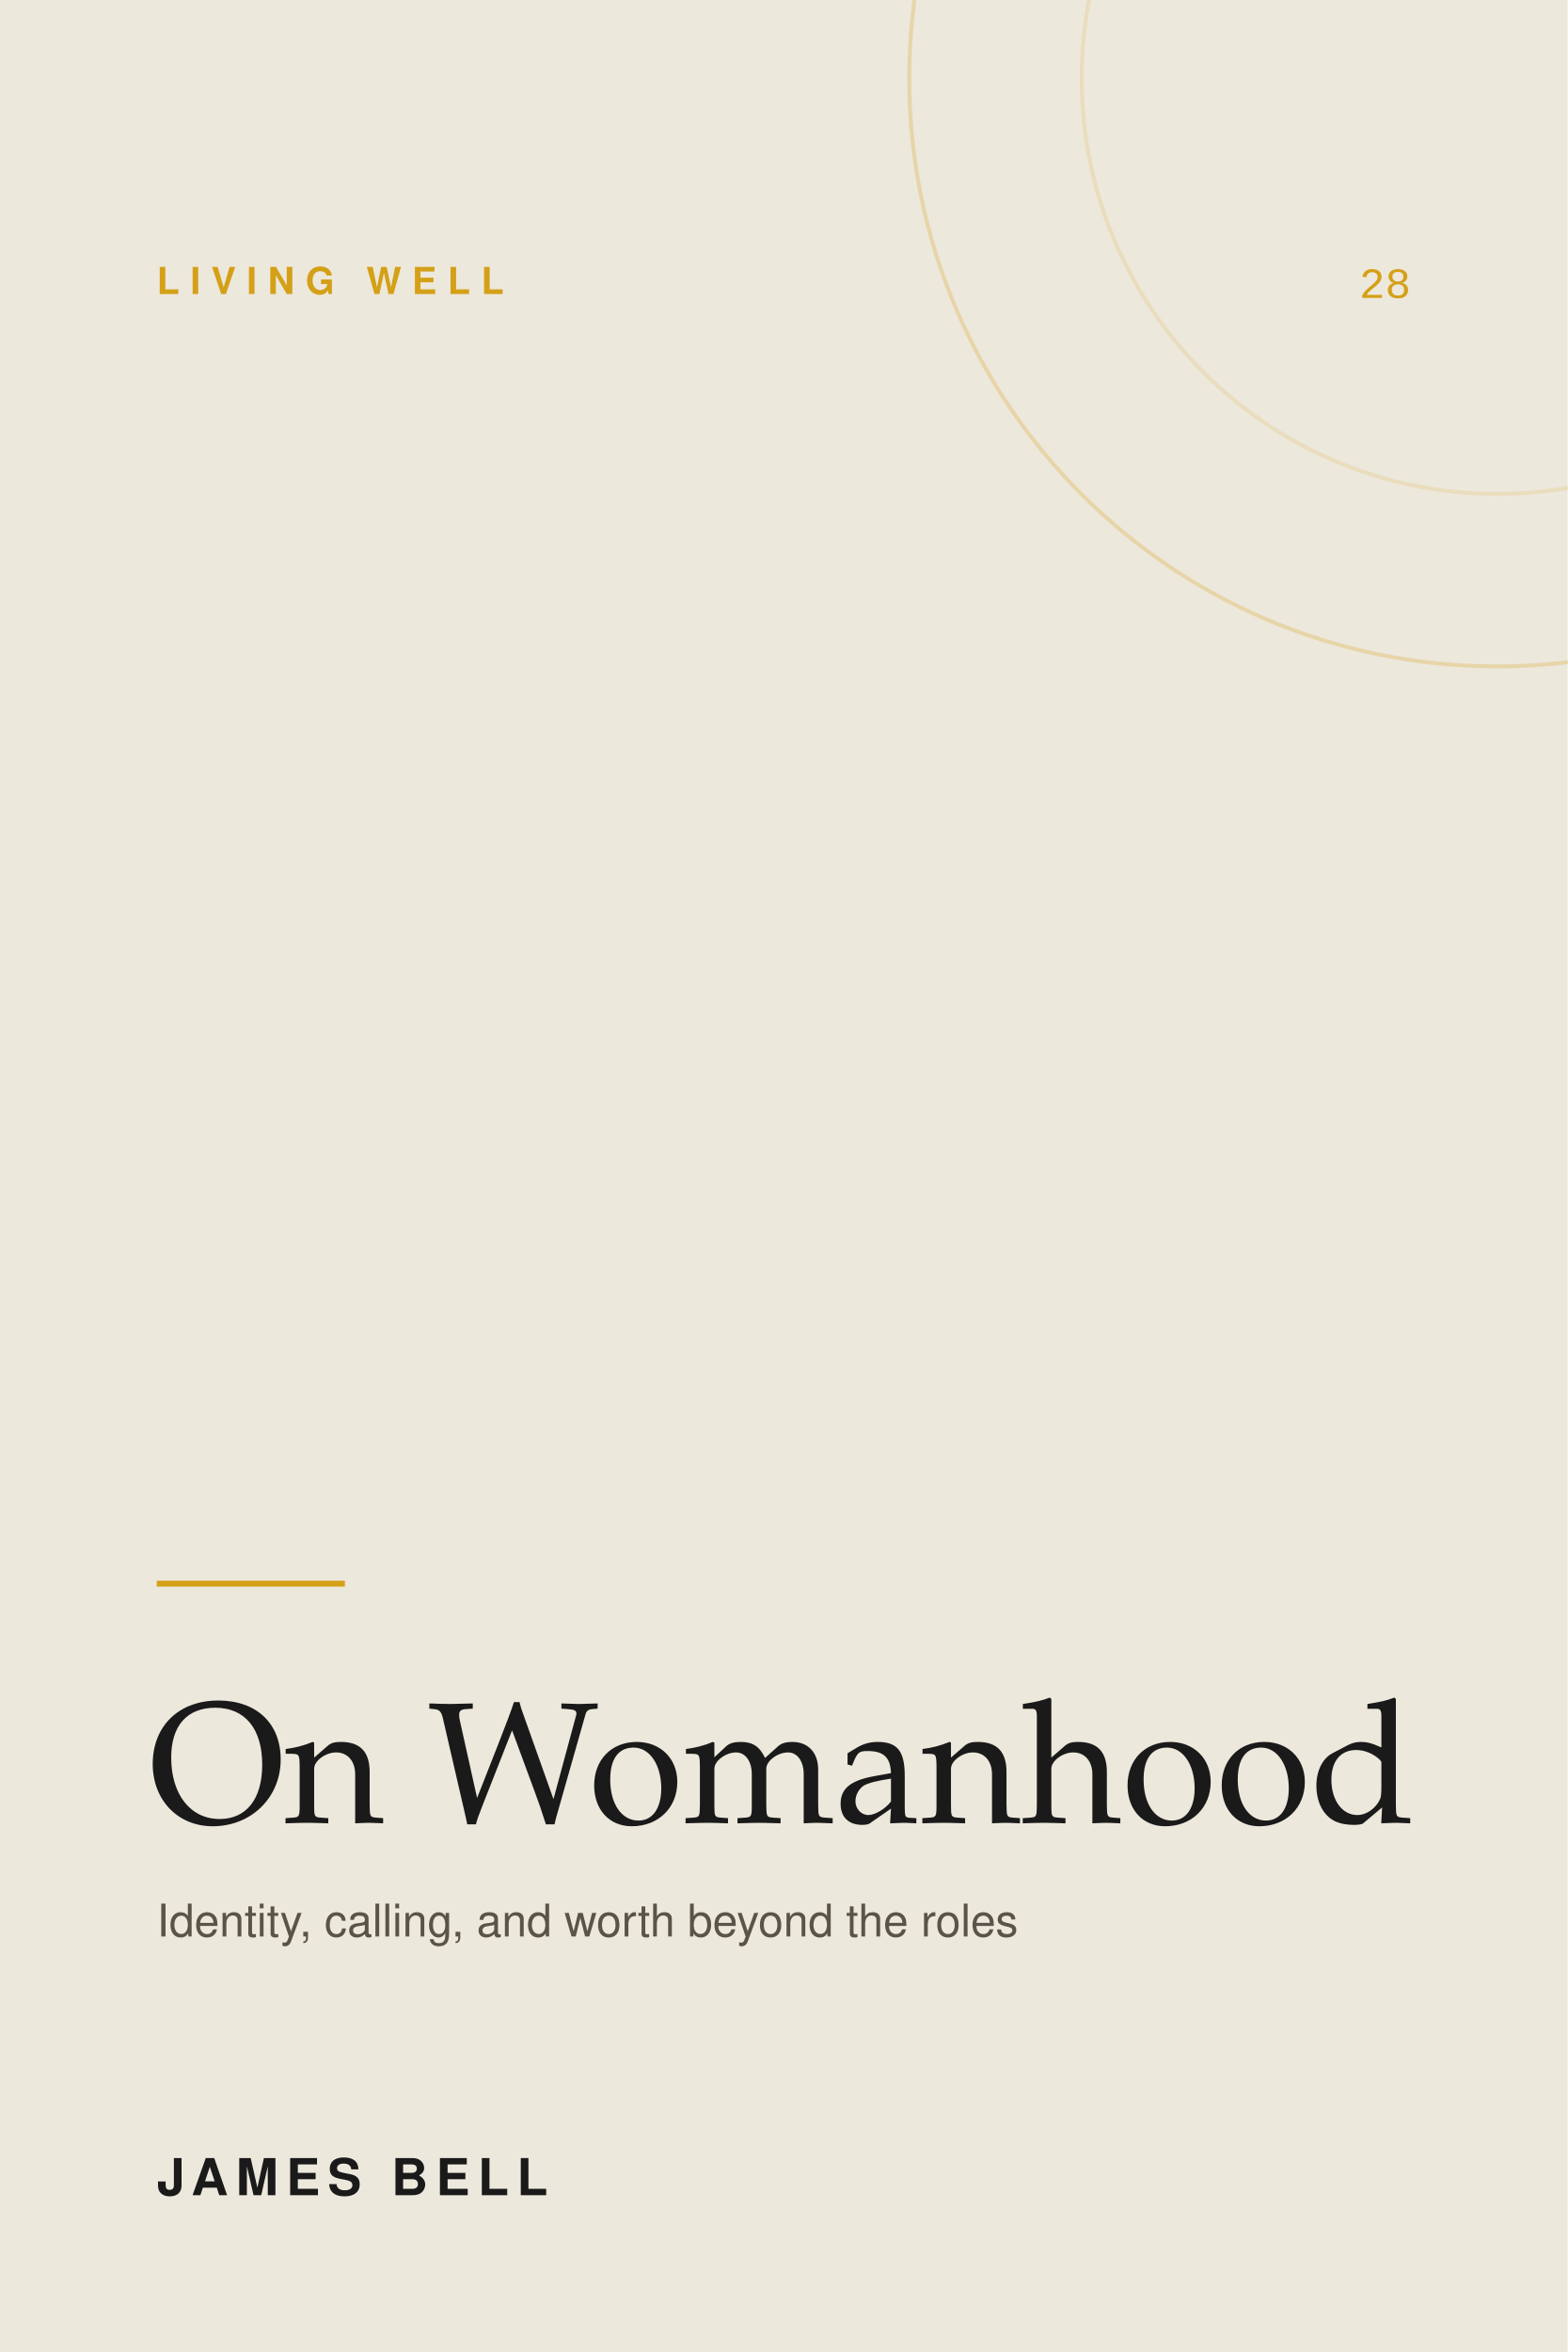
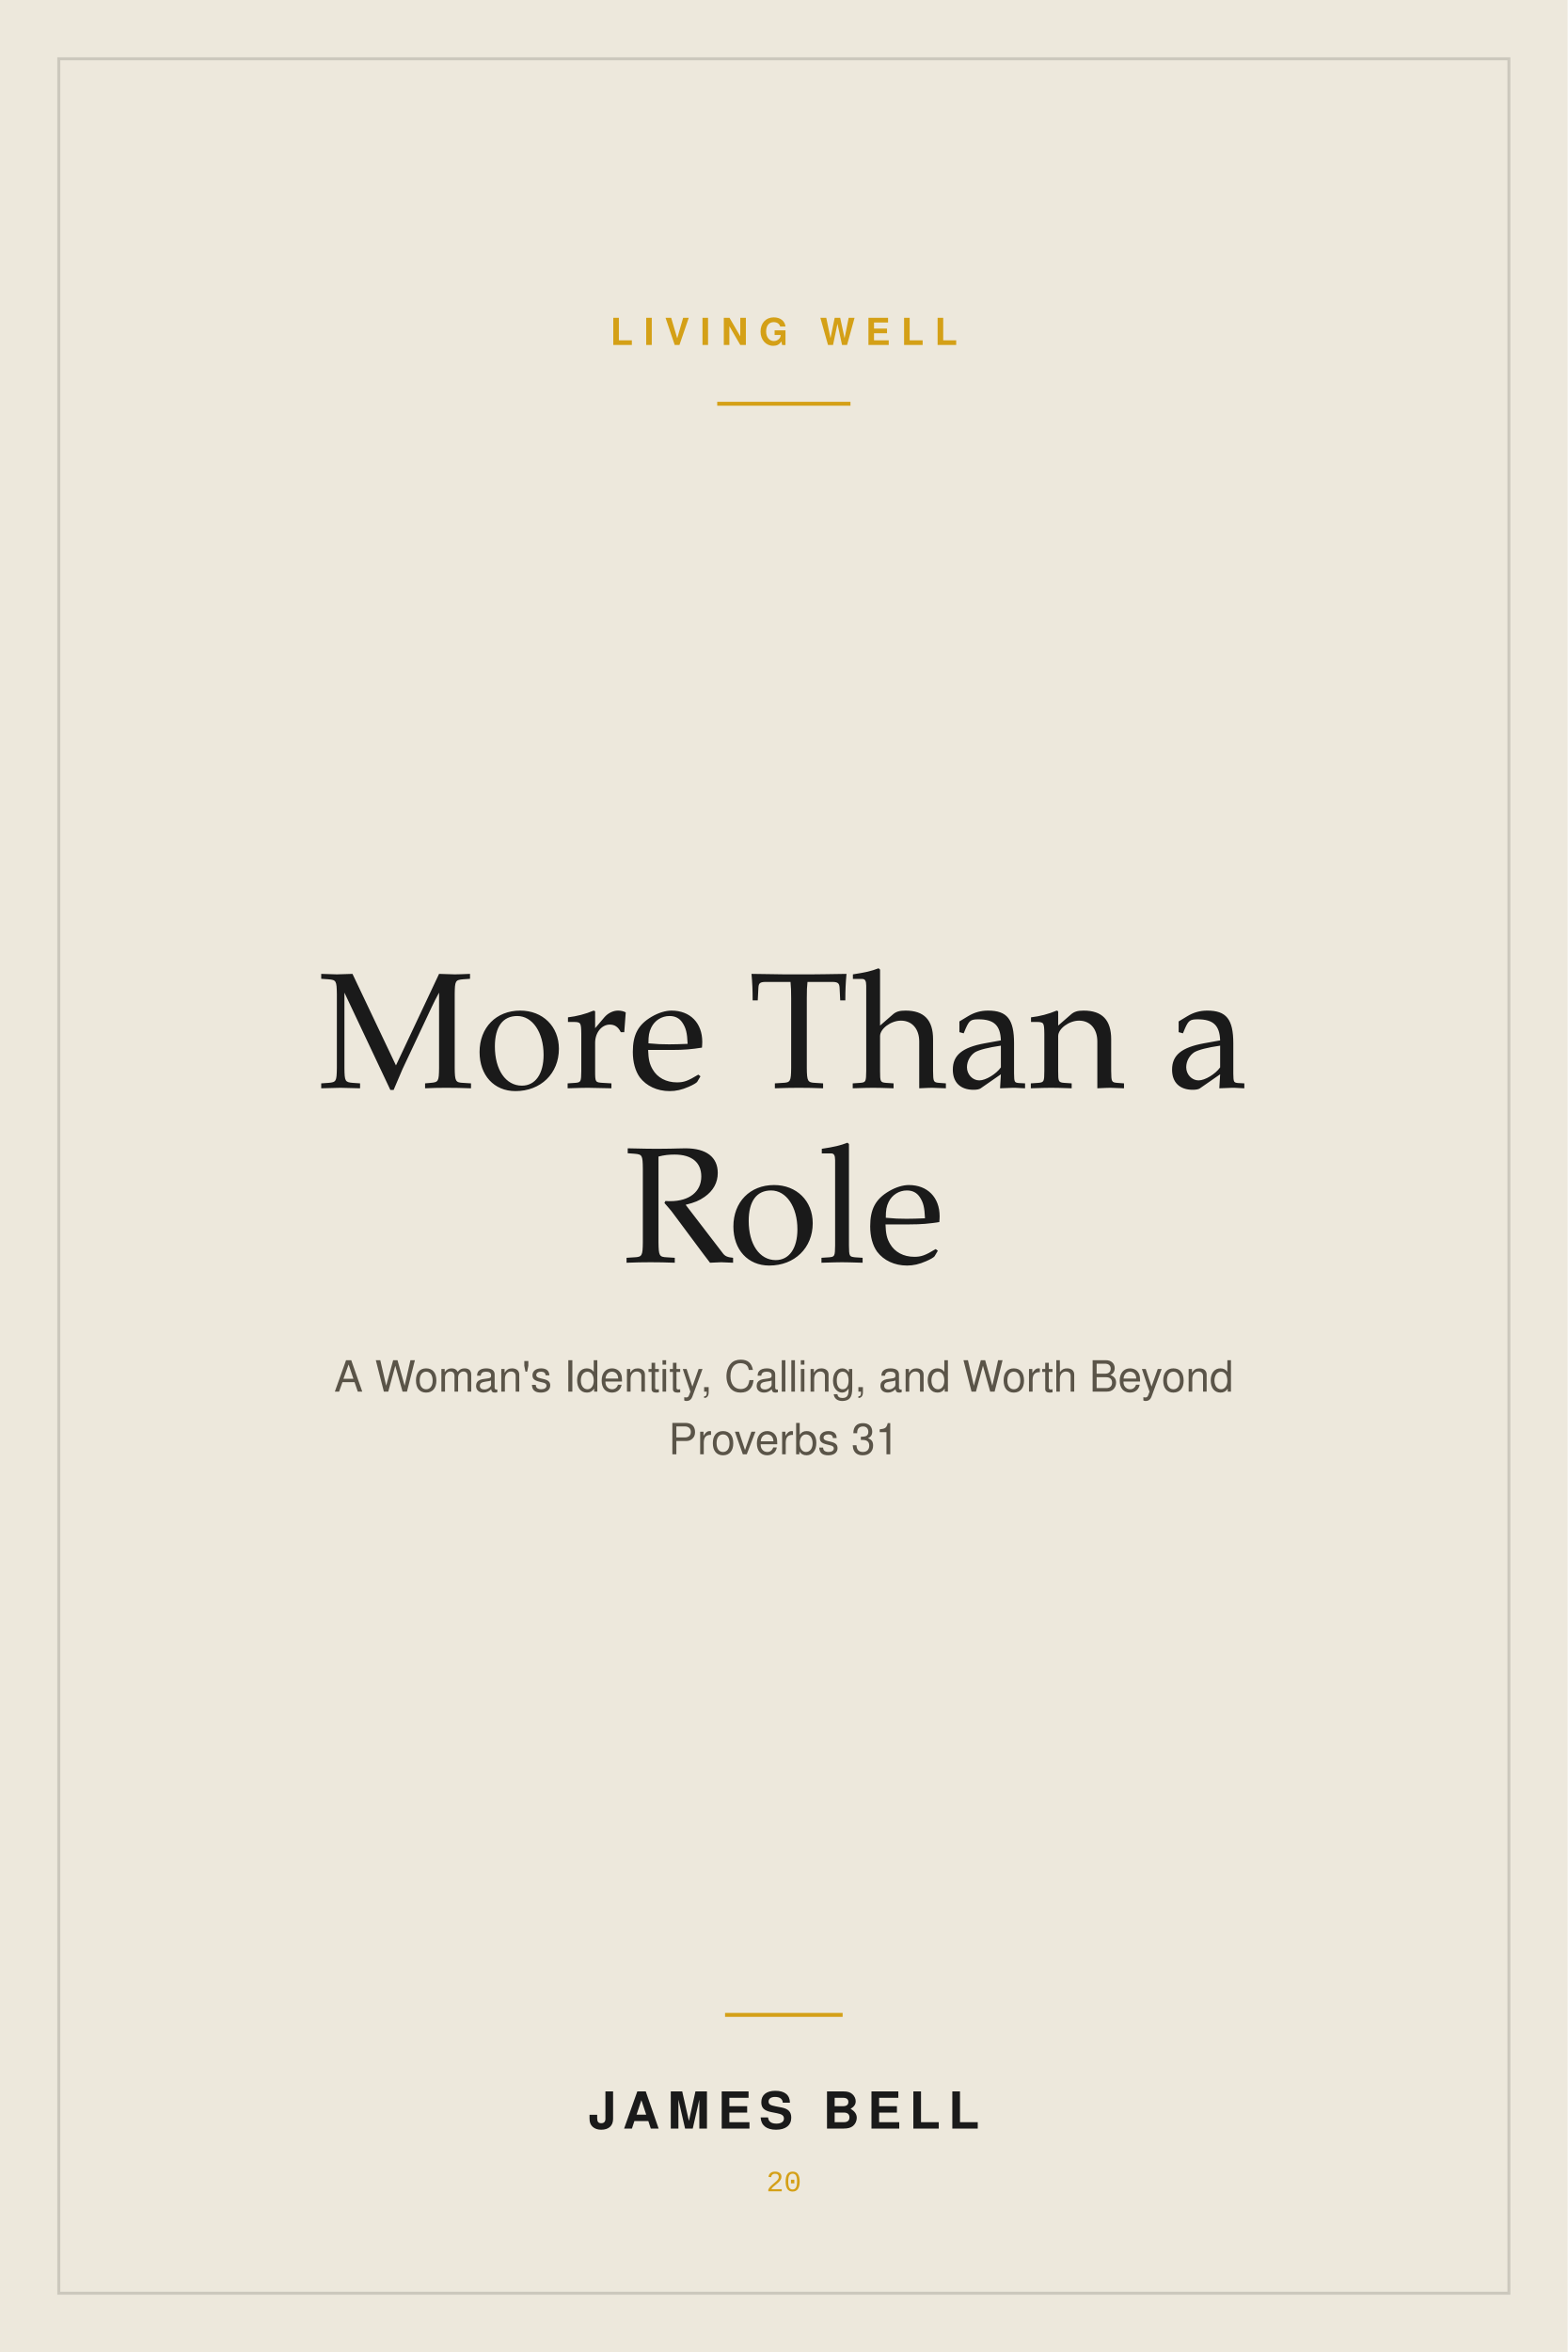
- <svg xmlns="http://www.w3.org/2000/svg" width="800" height="1200" viewBox="0 0 800 1200" role="img" aria-label="On Womanhood by James Bell">
+ <svg xmlns="http://www.w3.org/2000/svg" width="800" height="1200" viewBox="0 0 800 1200" role="img" aria-label="More Than a Role by James Bell">
  <rect width="800" height="1200" fill="#EDE8DC" />
-   <circle cx="764" cy="40" r="300" fill="none" stroke="#D4A017" stroke-width="2" opacity="0.26" />
-   <circle cx="764" cy="40" r="212" fill="none" stroke="#D4A017" stroke-width="2" opacity="0.16" />
-   <text x="80" y="150" font-family="Helvetica, Arial, sans-serif" font-size="19" letter-spacing="5.5" font-weight="700" fill="#D4A017">LIVING WELL</text>
-   <text x="720" y="152" text-anchor="end" font-family="'JetBrains Mono', 'Courier New', monospace" font-size="22" fill="#D4A017">28</text>
-   <line x1="80" y1="808" x2="176" y2="808" stroke="#D4A017" stroke-width="3" />
-   <text x="76" y="930" font-family="Palatino, 'Palatino Linotype', Georgia, serif" font-size="88" fill="#1A1A1A">On Womanhood</text>
-   <text x="80" y="988" font-family="Helvetica, Arial, sans-serif" font-size="23" fill="#5A5448">Identity, calling, and worth beyond the roles</text>
-   <text x="80" y="1120" font-family="Helvetica, Arial, sans-serif" font-size="26" letter-spacing="4" font-weight="700" fill="#1A1A1A">JAMES BELL</text>
+   <rect x="30" y="30" width="740" height="1140" fill="none" stroke="#1A1A1A" stroke-width="1.5" opacity="0.16" />
+   <text x="400" y="176" text-anchor="middle" font-family="Helvetica, Arial, sans-serif" font-size="19" letter-spacing="5.5" font-weight="700" fill="#D4A017">LIVING WELL</text>
+   <line x1="366" y1="206" x2="434" y2="206" stroke="#D4A017" stroke-width="2" />
+   <text x="400" y="555" text-anchor="middle" font-family="Palatino, 'Palatino Linotype', Georgia, serif" font-size="84" fill="#1A1A1A">More Than a</text>
+   <text x="400" y="644" text-anchor="middle" font-family="Palatino, 'Palatino Linotype', Georgia, serif" font-size="84" fill="#1A1A1A">Role</text>
+   <text x="400" y="710" text-anchor="middle" font-family="Helvetica, Arial, sans-serif" font-size="22" fill="#5A5448">A Woman's Identity, Calling, and Worth Beyond</text>
+   <text x="400" y="742" text-anchor="middle" font-family="Helvetica, Arial, sans-serif" font-size="22" fill="#5A5448">Proverbs 31</text>
+   <line x1="370" y1="1028" x2="430" y2="1028" stroke="#D4A017" stroke-width="2" />
+   <text x="400" y="1086" text-anchor="middle" font-family="Helvetica, Arial, sans-serif" font-size="26" letter-spacing="4" font-weight="700" fill="#1A1A1A">JAMES BELL</text>
+   <text x="400" y="1118" text-anchor="middle" font-family="'JetBrains Mono', 'Courier New', monospace" font-size="15" fill="#D4A017">20</text>
</svg>
